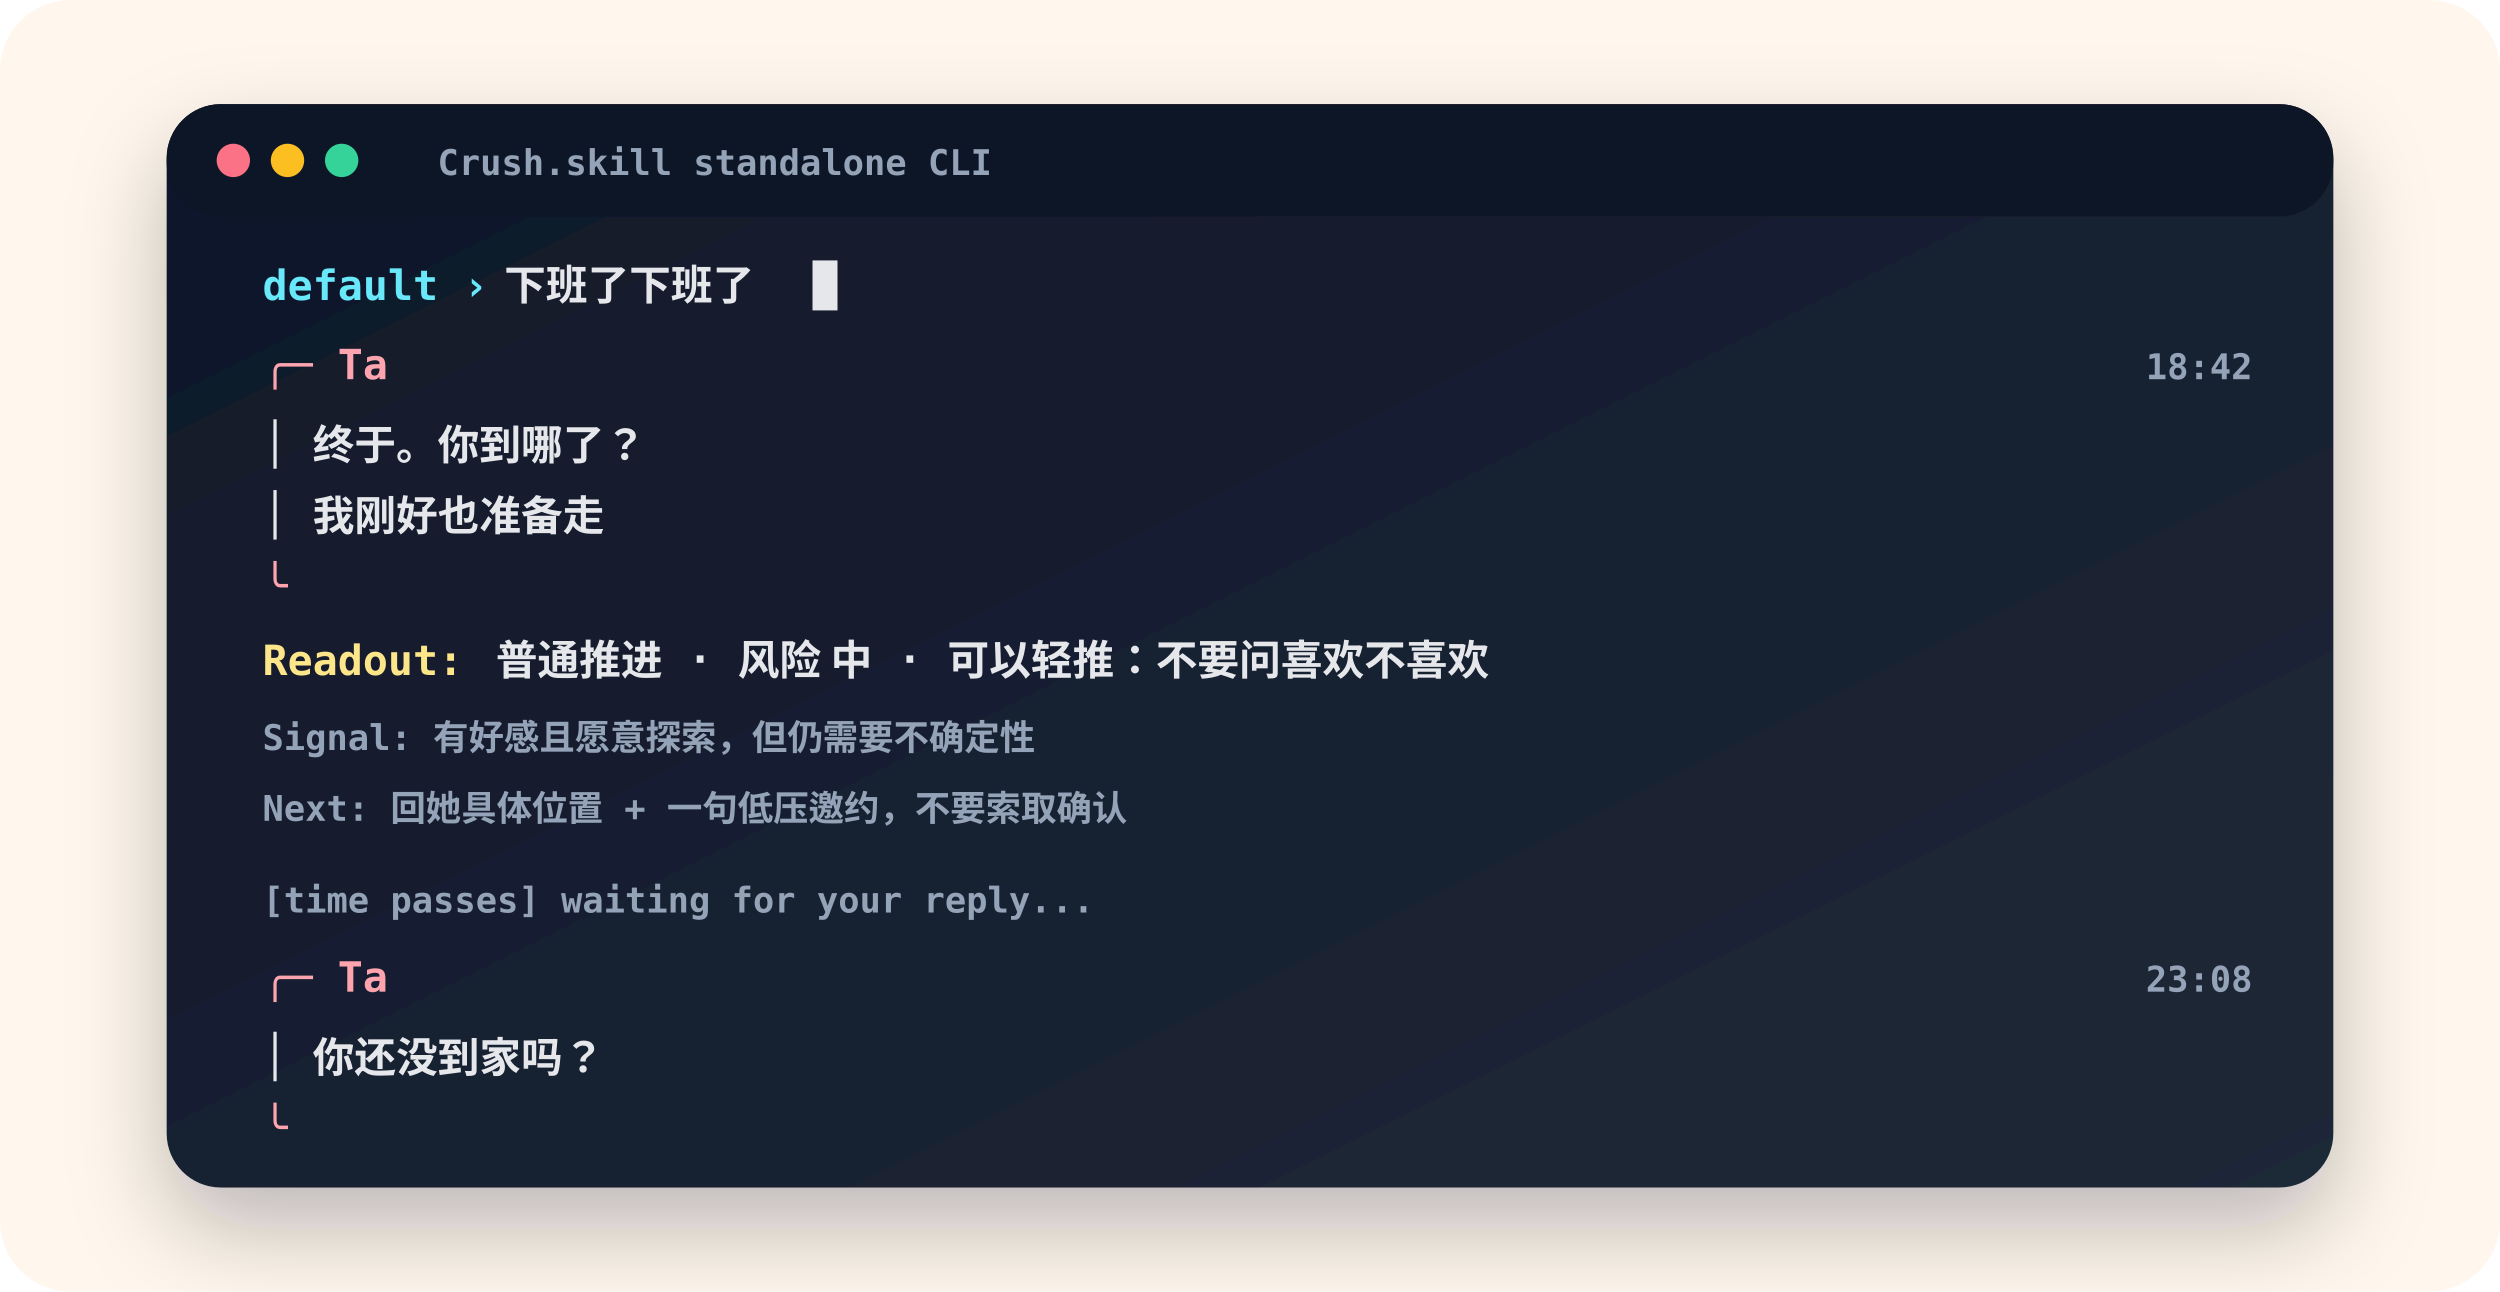
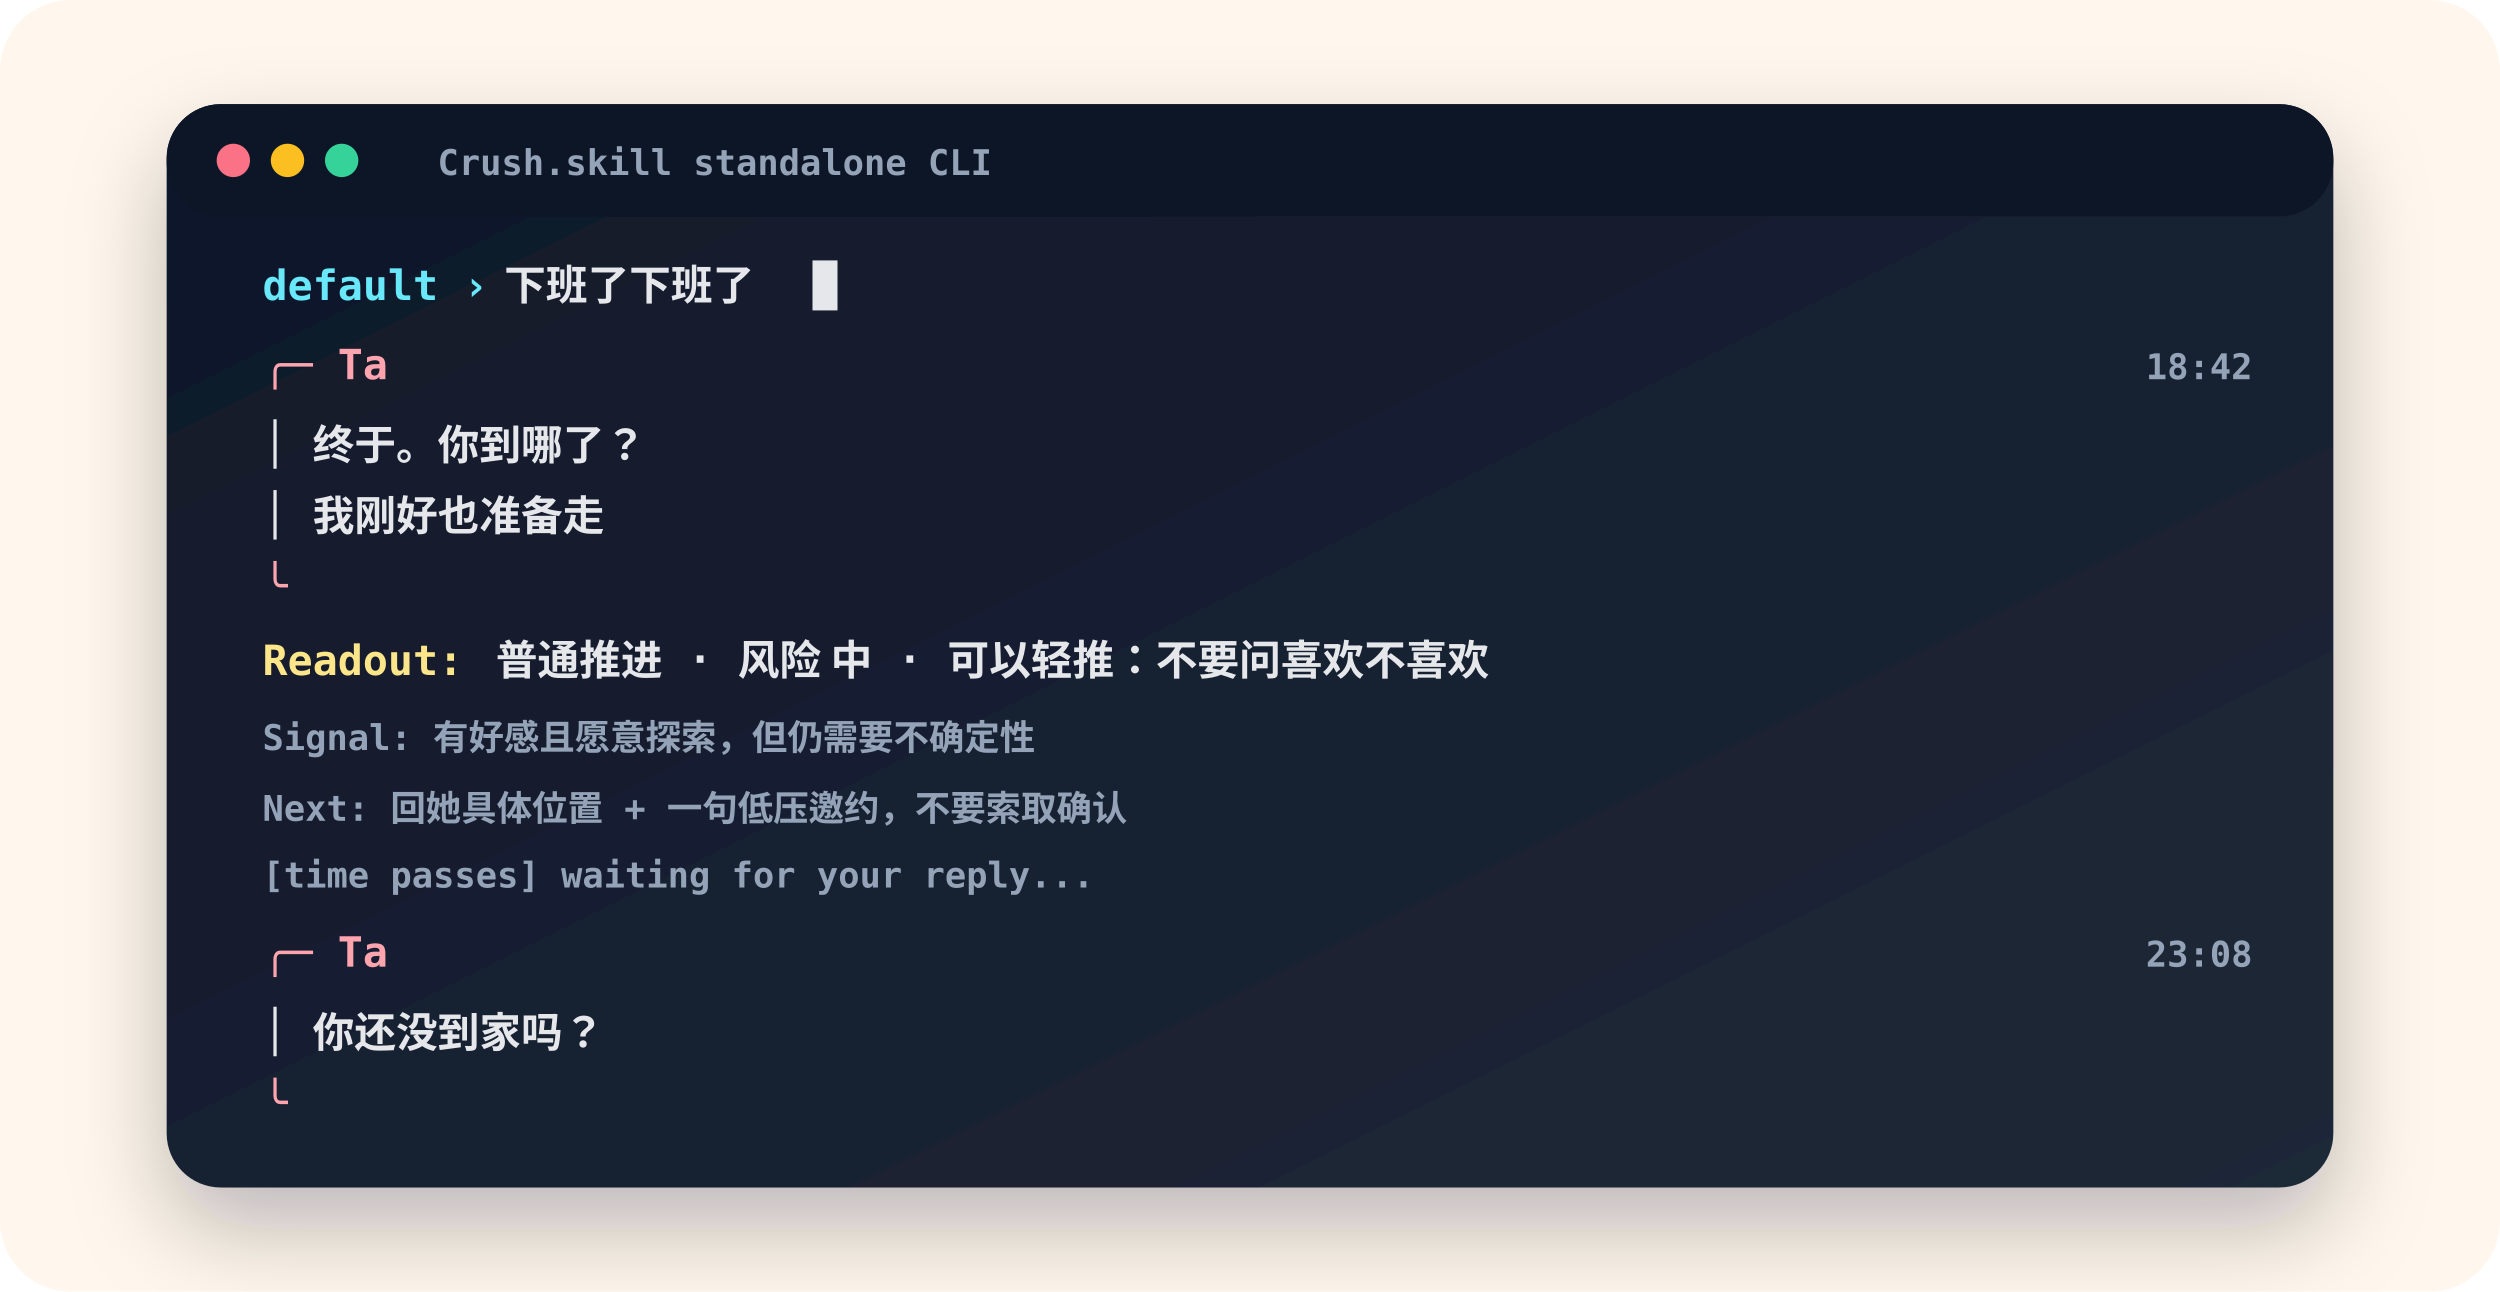
<svg xmlns="http://www.w3.org/2000/svg" width="1200" height="620" viewBox="0 0 1200 620" role="img" aria-label="Crush.skill CLI demo">
  <defs>
    <linearGradient id="terminal" x1="0" y1="0" x2="1" y2="1">
      <stop offset="0" stop-color="#0f172a" />
      <stop offset="1" stop-color="#1f2937" />
    </linearGradient>
    <filter id="shadow" x="-20%" y="-20%" width="140%" height="140%">
      <feDropShadow dx="0" dy="20" stdDeviation="22" flood-color="#020617" flood-opacity="0.26" />
    </filter>
    <style>
      .mono{font:600 20px ui-monospace, SFMono-Regular, Menlo, monospace; fill:#e5e7eb}
      .dim{font:600 17px ui-monospace, SFMono-Regular, Menlo, monospace; fill:#94a3b8}
      .rose{fill:#fda4af}.cyan{fill:#67e8f9}.gold{fill:#fde68a}.green{fill:#86efac}
      @keyframes blink{0%,45%{opacity:1}46%,100%{opacity:.15}}
      @keyframes wait{0%,100%{opacity:.35}50%{opacity:1}}
      @keyframes reveal-one{0%,5%{opacity:0;transform:translateY(12px)}12%,92%{opacity:1;transform:translateY(0)}100%{opacity:0;transform:translateY(0)}}
      @keyframes reveal-two{0%,33%{opacity:0;transform:translateY(12px)}40%,92%{opacity:1;transform:translateY(0)}100%{opacity:0;transform:translateY(0)}}
      @keyframes reveal-three{0%,63%{opacity:0;transform:translateY(12px)}70%,92%{opacity:1;transform:translateY(0)}100%{opacity:0;transform:translateY(0)}}
      .cursor{animation:blink 1.1s steps(1) infinite}.wait{animation:wait 2.2s ease-in-out infinite}.reveal{animation-duration:10s;animation-timing-function:ease-in-out;animation-iteration-count:infinite;animation-fill-mode:both}.reveal-one{animation-name:reveal-one}.reveal-two{animation-name:reveal-two}.reveal-three{animation-name:reveal-three}
      @media (prefers-reduced-motion:reduce){.cursor,.wait,.reveal{animation:none;opacity:1;transform:none}}
    </style>
  </defs>
  <rect width="1200" height="620" rx="34" fill="#fff7ed" />
  <g filter="url(#shadow)" transform="translate(80 50)">
    <rect id="terminal-panel" width="1040" height="520" rx="26" fill="url(#terminal)" />
    <rect x="0" y="0" width="1040" height="54" rx="26" fill="#111827" />
    <circle cx="32" cy="27" r="8" fill="#fb7185" />
    <circle cx="58" cy="27" r="8" fill="#fbbf24" />
    <circle cx="84" cy="27" r="8" fill="#34d399" />
    <text class="dim" x="130" y="34">Crush.skill standalone CLI</text>
    <text class="mono cyan" x="46" y="94">default ›</text>
    <text class="mono" x="162" y="94"> 下班了下班了</text>
    <rect class="cursor" x="310" y="75" width="12" height="24" fill="#e5e7eb" />
    <g id="message-one-layout" transform="translate(46 132)">
      <g class="reveal reveal-one">
        <text class="mono rose" x="0" y="0">╭─ Ta</text>
        <text class="dim" x="904" y="0">18:42</text>
        <text class="mono" x="0" y="38">│ 终于。你到哪了？</text>
        <text class="mono" x="0" y="72">│ 我刚好也准备走</text>
        <text class="mono rose" x="0" y="106">╰</text>
      </g>
    </g>
    <g id="readout-layout" transform="translate(46 274)">
      <g class="reveal reveal-two">
        <text class="mono gold" x="0" y="0">Readout:</text>
        <text class="mono" x="112" y="0"> 普通推进 · 风险 中 · 可以轻推：不要问喜欢不喜欢</text>
        <text class="dim" x="0" y="36">Signal: 有好感且愿意探索，但仍需要不确定性</text>
        <text class="dim" x="0" y="70">Next: 回她具体位置 + 一句低压邀约，不要索取确认</text>
      </g>
    </g>
-     <g id="message-two-layout" transform="translate(46 388)">
+     <g id="message-two-layout" transform="translate(46 376)">
      <g class="reveal reveal-three">
        <text class="dim wait" x="0" y="0">[time passes] waiting for your reply...</text>
        <text class="mono rose" x="0" y="38">╭─ Ta</text>
        <text class="dim" x="904" y="38">23:08</text>
        <text class="mono" x="0" y="76">│ 你还没到家吗？</text>
        <text class="mono rose" x="0" y="110">╰</text>
      </g>
    </g>
  </g>
</svg>
